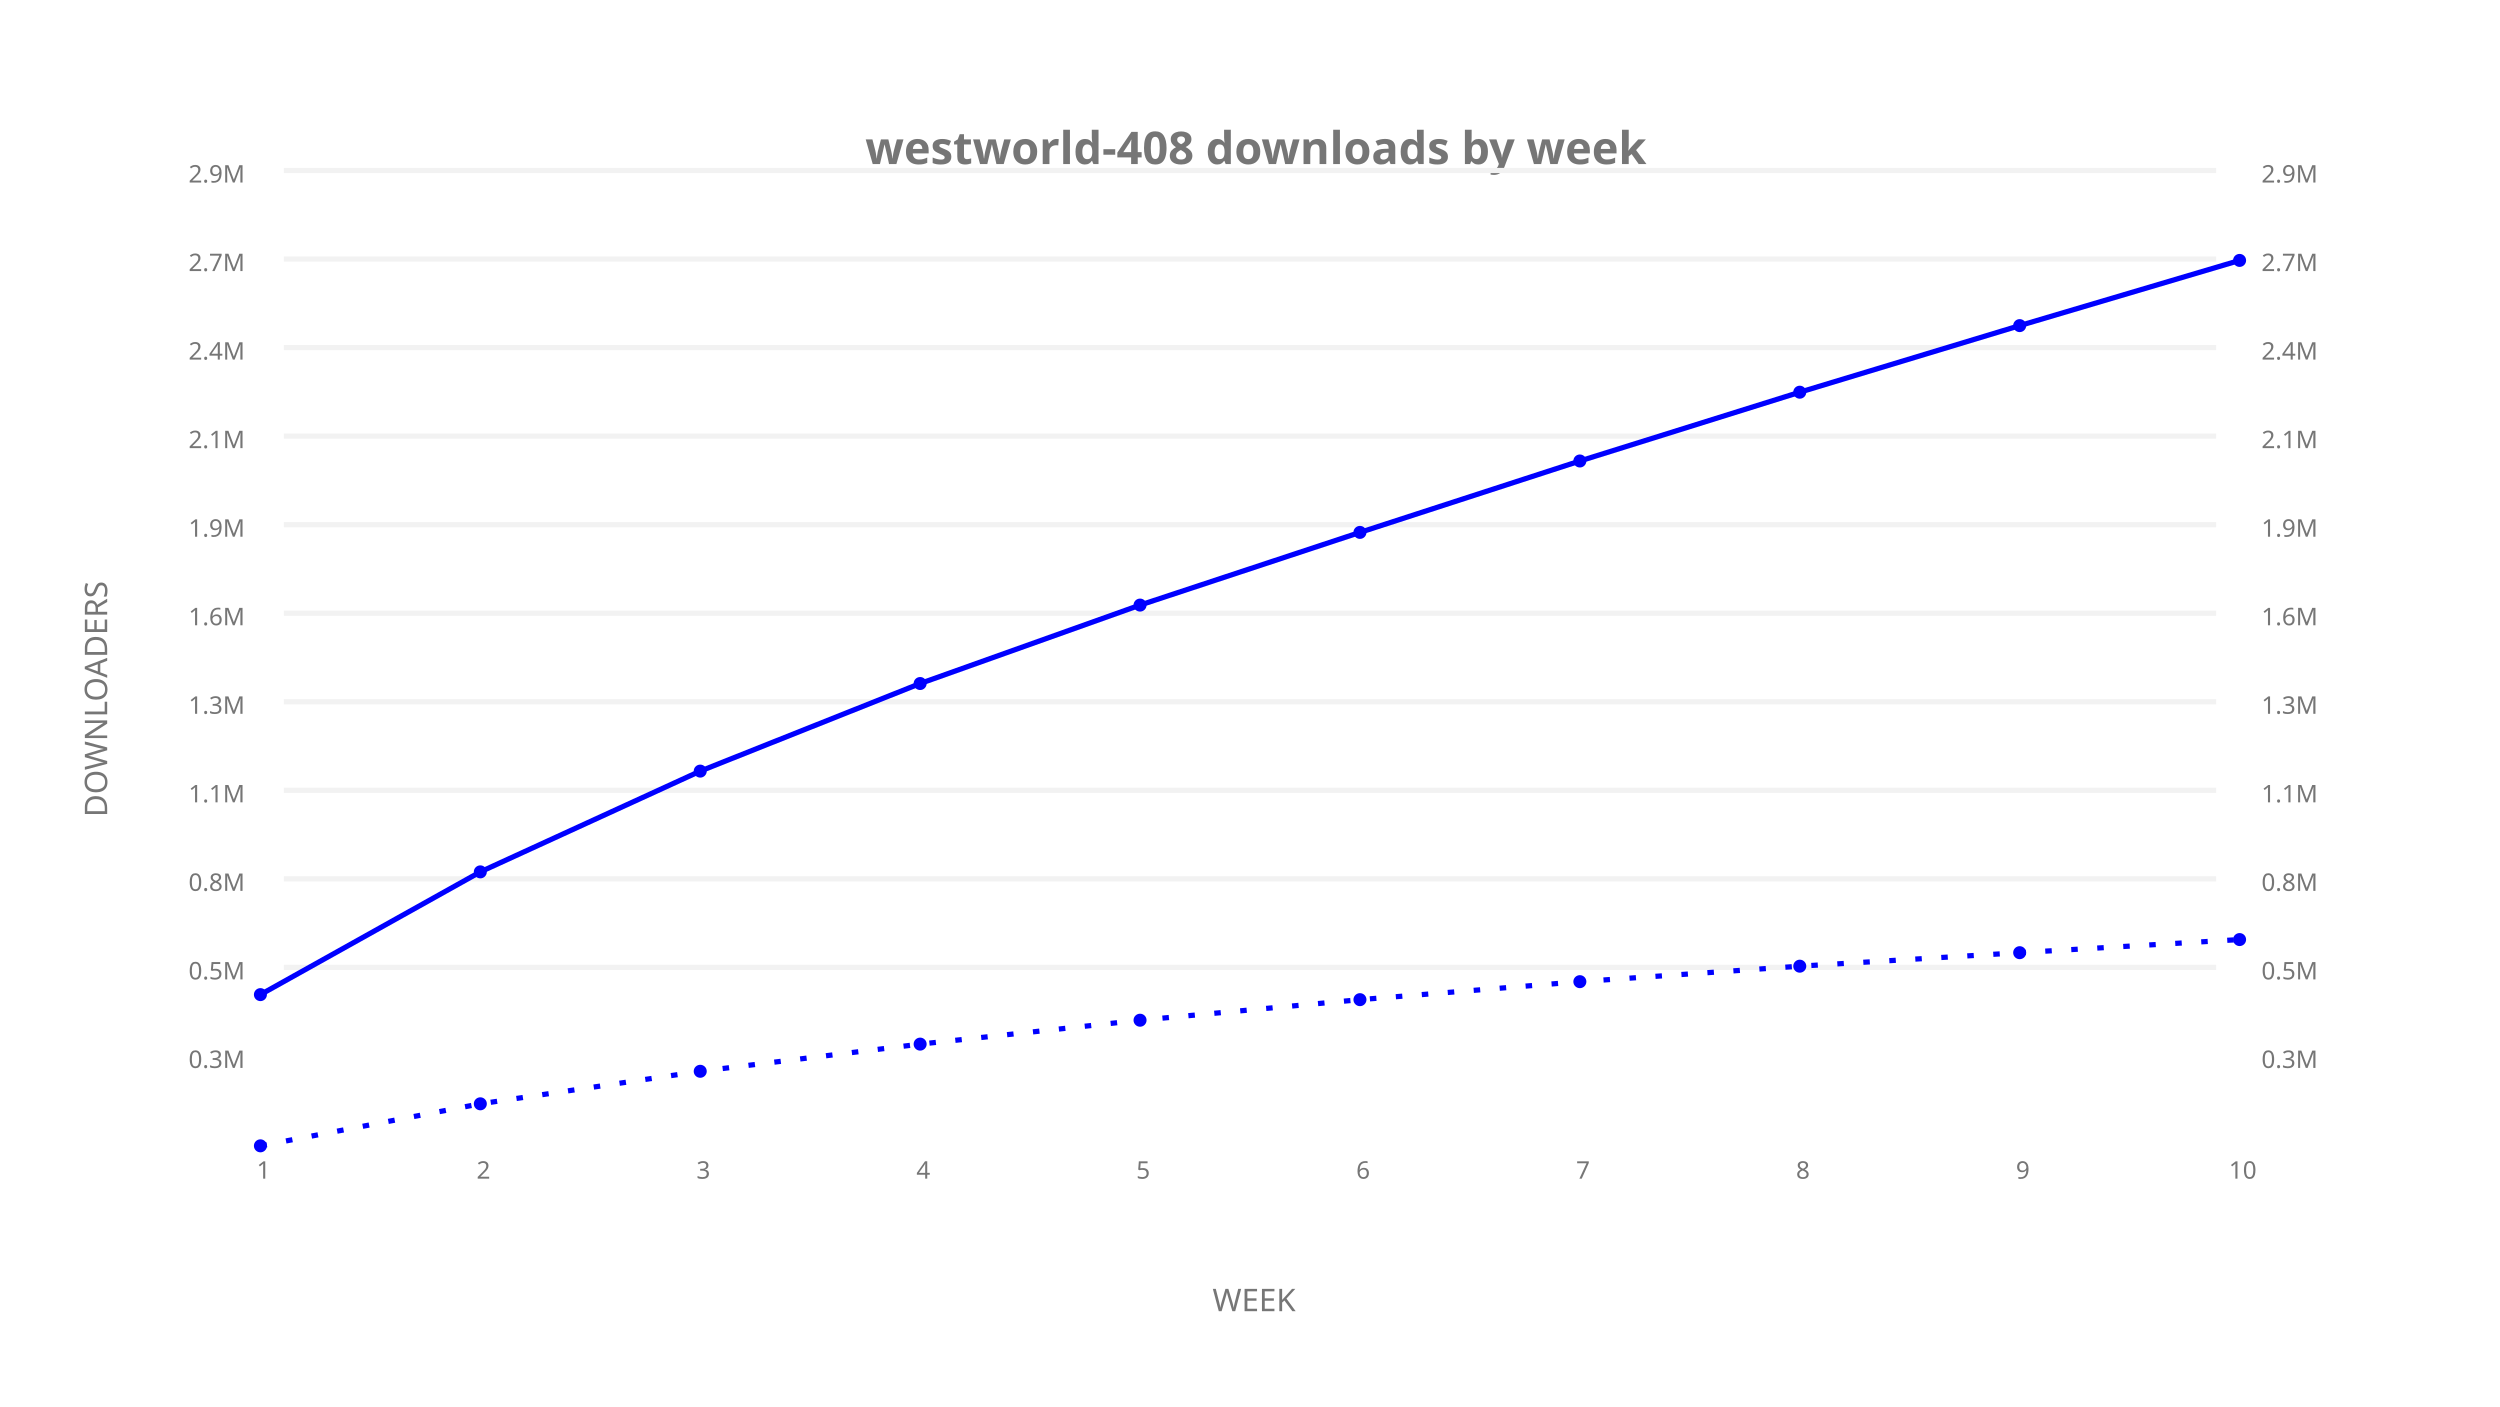
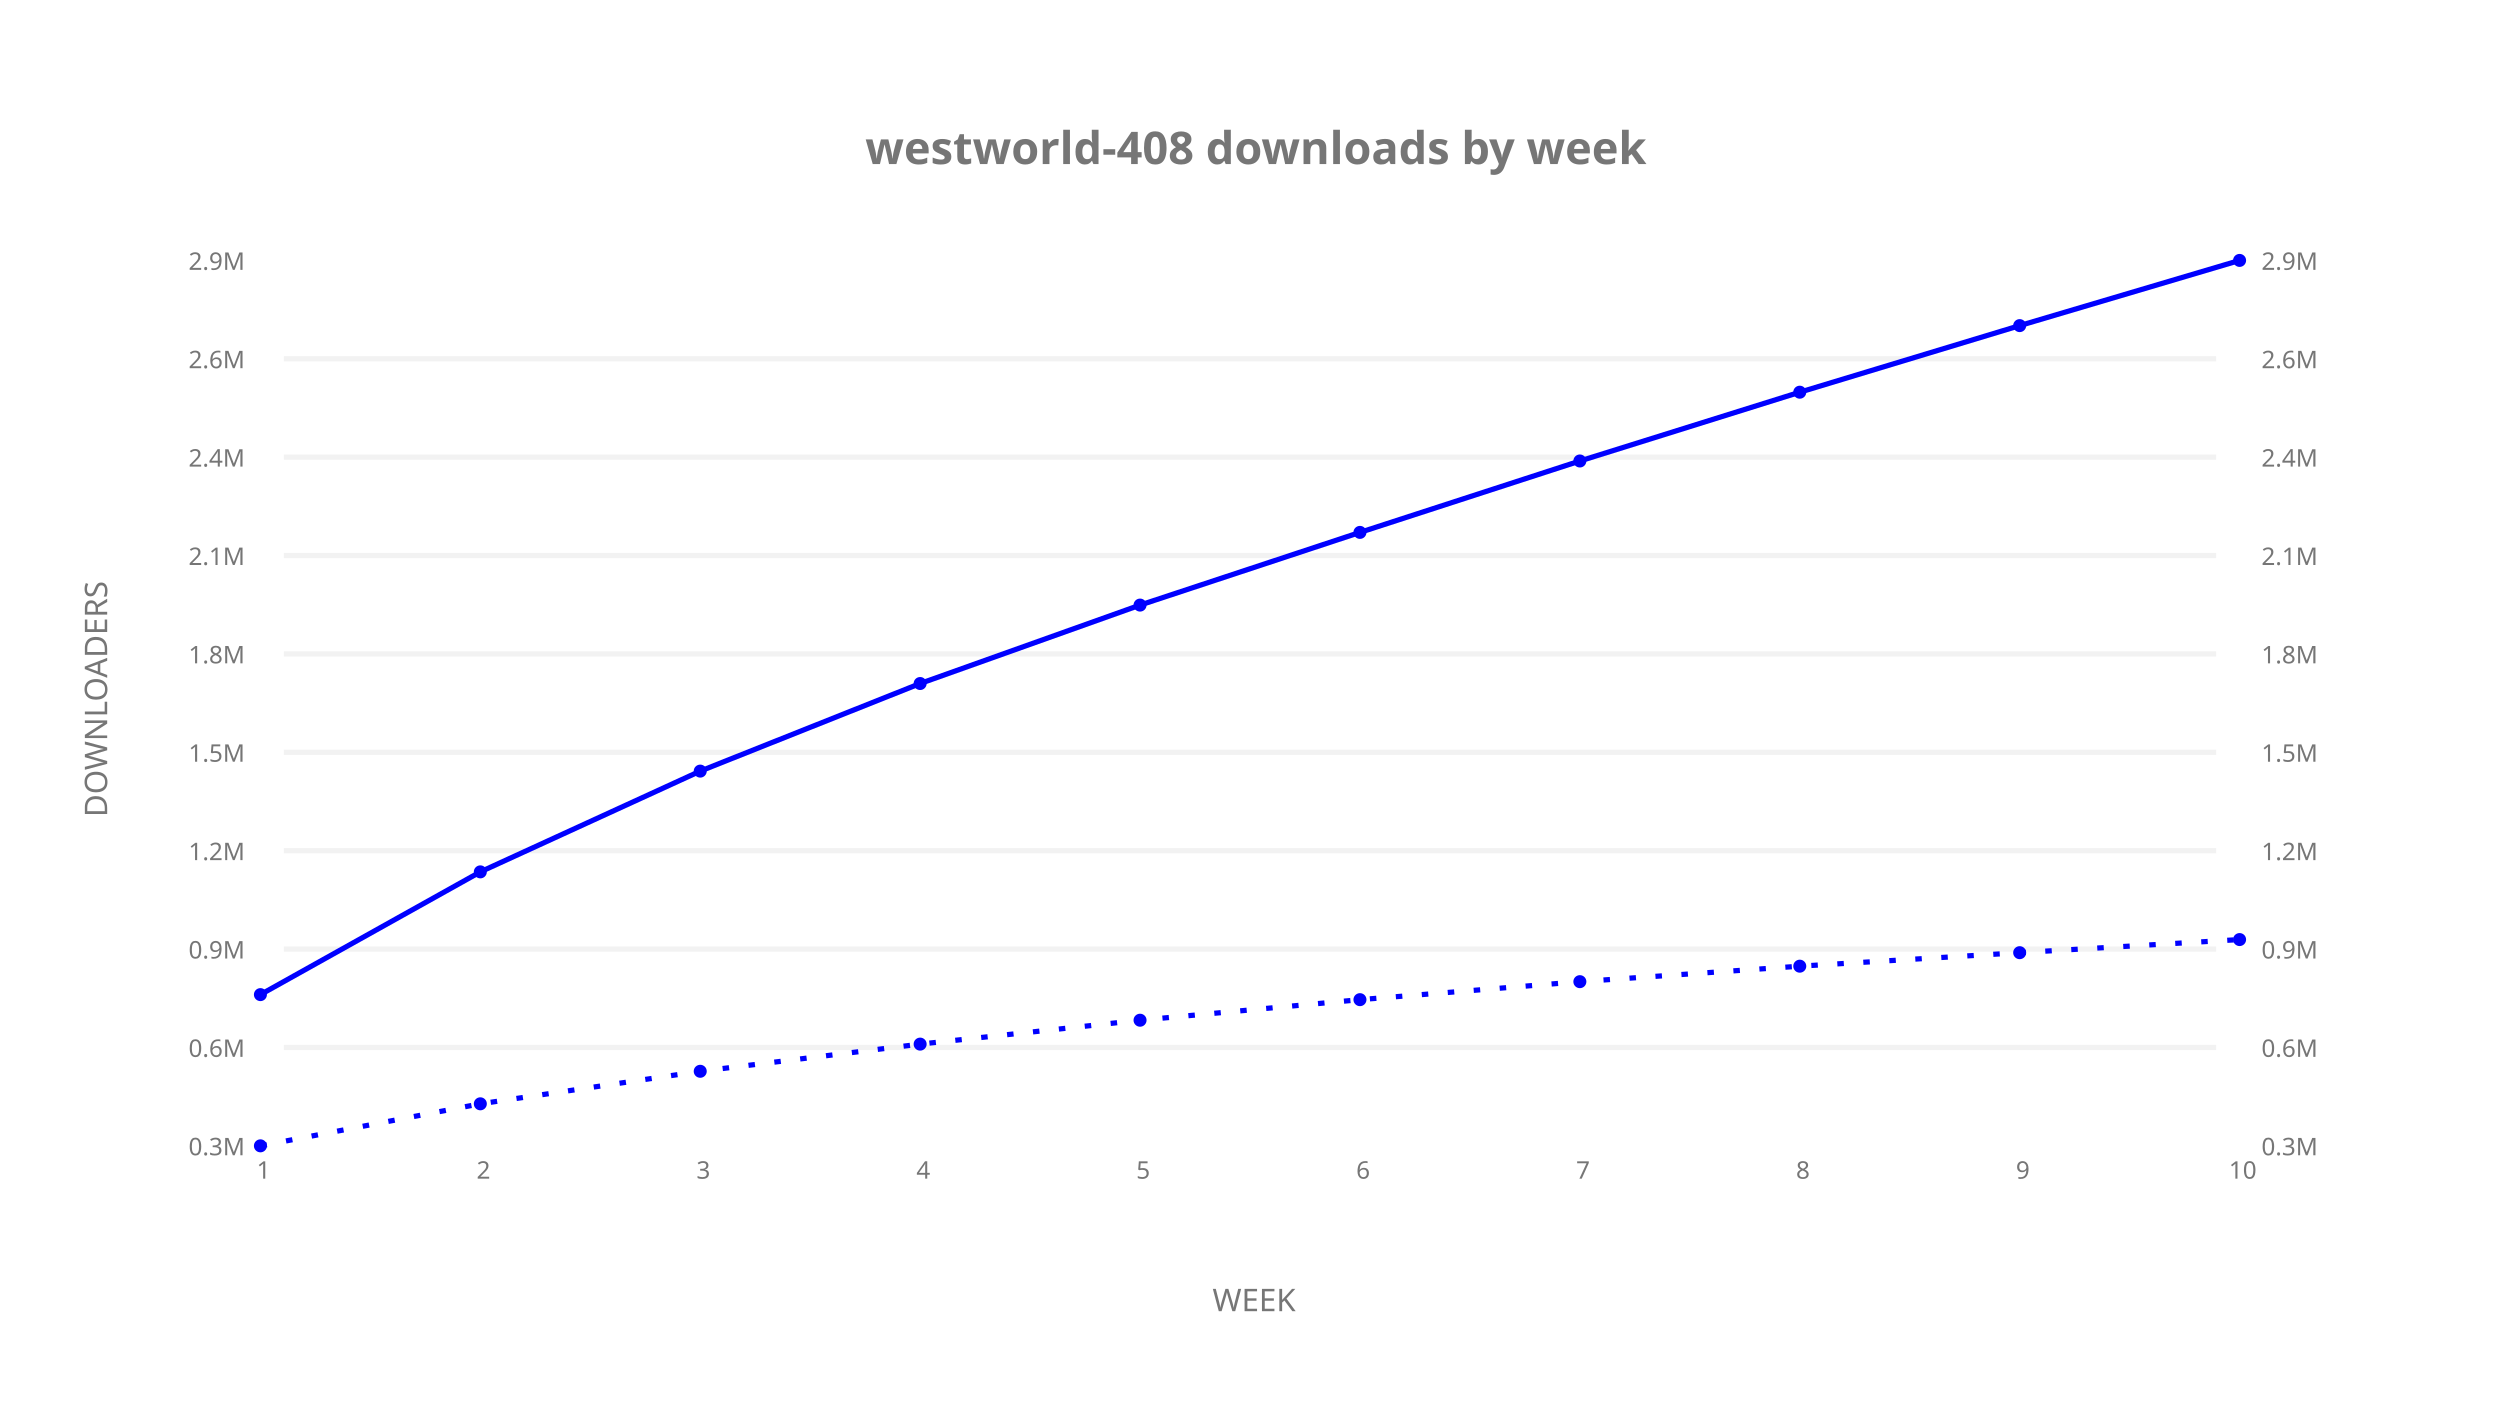
<svg xmlns="http://www.w3.org/2000/svg" xml:space="preserve" id="westworld-408-downloads-by-week-westworld-408-week" x="0px" y="0px" width="1920px" height="1080px" viewBox="0 0 1920 1080" enable-background="new 0 0 1920 1080" role="img">
  <g id="annotations">
    <text x="960" y="126" font-family="Atkinson Hyperlegible" font-size="26pt" text-anchor="middle" text-align="center" font-weight="600" font-style="normal" style="fill:rgb(118,118,118); fill-opacity:1; stroke:rgb(118,118,118); stroke-opacity:0; stroke-width:0.5"> westworld-408 downloads by week</text>
    <g id="axes-lines">
      <text x="960" y="1007" font-family="Atkinson Hyperlegible" font-size="18pt" text-anchor="middle" text-align="center" font-weight="500" font-style="normal" style="fill:rgb(118,118,118); fill-opacity:1; stroke:rgb(118,118,118); stroke-opacity:0; stroke-width:0.5"> WEEK</text>
      <text x="73" y="540" font-family="Atkinson Hyperlegible" font-size="18pt" text-anchor="middle" text-align="center" dominant-baseline="central" font-weight="500" font-style="normal" style="fill:rgb(118,118,118); fill-opacity:1; stroke:rgb(118,118,118); stroke-opacity:0; stroke-width:0.5" transform="rotate(-90,73,540)"> DOWNLOADERS</text>
    </g>
    <g id="tic-y-label-lines">
-       <line x1="218" y1="742.941" x2="1702" y2="742.941" style="fill:rgb(0,0,255); fill-opacity:0; stroke:rgb(242,242,242); stroke-opacity:1; stroke-width:4" />
-       <line x1="218" y1="674.941" x2="1702" y2="674.941" style="fill:rgb(0,0,255); fill-opacity:0; stroke:rgb(242,242,242); stroke-opacity:1; stroke-width:4" />
-       <line x1="218" y1="606.941" x2="1702" y2="606.941" style="fill:rgb(0,0,255); fill-opacity:0; stroke:rgb(242,242,242); stroke-opacity:1; stroke-width:4" />
-       <line x1="218" y1="538.941" x2="1702" y2="538.941" style="fill:rgb(0,0,255); fill-opacity:0; stroke:rgb(242,242,242); stroke-opacity:1; stroke-width:4" />
-       <line x1="218" y1="470.941" x2="1702" y2="470.941" style="fill:rgb(0,0,255); fill-opacity:0; stroke:rgb(242,242,242); stroke-opacity:1; stroke-width:4" />
-       <line x1="218" y1="402.941" x2="1702" y2="402.941" style="fill:rgb(0,0,255); fill-opacity:0; stroke:rgb(242,242,242); stroke-opacity:1; stroke-width:4" />
-       <line x1="218" y1="334.941" x2="1702" y2="334.941" style="fill:rgb(0,0,255); fill-opacity:0; stroke:rgb(242,242,242); stroke-opacity:1; stroke-width:4" />
-       <line x1="218" y1="266.941" x2="1702" y2="266.941" style="fill:rgb(0,0,255); fill-opacity:0; stroke:rgb(242,242,242); stroke-opacity:1; stroke-width:4" />
-       <line x1="218" y1="198.941" x2="1702" y2="198.941" style="fill:rgb(0,0,255); fill-opacity:0; stroke:rgb(242,242,242); stroke-opacity:1; stroke-width:4" />
-       <line x1="218" y1="130.941" x2="1702" y2="130.941" style="fill:rgb(0,0,255); fill-opacity:0; stroke:rgb(242,242,242); stroke-opacity:1; stroke-width:4" />
+       <line x1="218" y1="804.444" x2="1702" y2="804.444" style="fill:rgb(0,0,255); fill-opacity:0; stroke:rgb(242,242,242); stroke-opacity:1; stroke-width:4" />
+       <line x1="218" y1="728.889" x2="1702" y2="728.889" style="fill:rgb(0,0,255); fill-opacity:0; stroke:rgb(242,242,242); stroke-opacity:1; stroke-width:4" />
+       <line x1="218" y1="653.333" x2="1702" y2="653.333" style="fill:rgb(0,0,255); fill-opacity:0; stroke:rgb(242,242,242); stroke-opacity:1; stroke-width:4" />
+       <line x1="218" y1="577.778" x2="1702" y2="577.778" style="fill:rgb(0,0,255); fill-opacity:0; stroke:rgb(242,242,242); stroke-opacity:1; stroke-width:4" />
+       <line x1="218" y1="502.222" x2="1702" y2="502.222" style="fill:rgb(0,0,255); fill-opacity:0; stroke:rgb(242,242,242); stroke-opacity:1; stroke-width:4" />
+       <line x1="218" y1="426.667" x2="1702" y2="426.667" style="fill:rgb(0,0,255); fill-opacity:0; stroke:rgb(242,242,242); stroke-opacity:1; stroke-width:4" />
+       <line x1="218" y1="351.111" x2="1702" y2="351.111" style="fill:rgb(0,0,255); fill-opacity:0; stroke:rgb(242,242,242); stroke-opacity:1; stroke-width:4" />
+       <line x1="218" y1="275.556" x2="1702" y2="275.556" style="fill:rgb(0,0,255); fill-opacity:0; stroke:rgb(242,242,242); stroke-opacity:1; stroke-width:4" />
    </g>
    <g id="tic-x-labels">
      <text x="200" y="898" font-family="Atkinson Hyperlegible" font-size="14pt" text-anchor="middle" text-align="center" dominant-baseline="central" font-weight="400" font-style="normal" style="fill:rgb(118,118,118); fill-opacity:1; stroke:rgb(118,118,118); stroke-opacity:0; stroke-width:0.5"> 1</text>
      <text x="368.889" y="898" font-family="Atkinson Hyperlegible" font-size="14pt" text-anchor="middle" text-align="center" dominant-baseline="central" font-weight="400" font-style="normal" style="fill:rgb(118,118,118); fill-opacity:1; stroke:rgb(118,118,118); stroke-opacity:0; stroke-width:0.5"> 2</text>
      <text x="537.778" y="898" font-family="Atkinson Hyperlegible" font-size="14pt" text-anchor="middle" text-align="center" dominant-baseline="central" font-weight="400" font-style="normal" style="fill:rgb(118,118,118); fill-opacity:1; stroke:rgb(118,118,118); stroke-opacity:0; stroke-width:0.5"> 3</text>
      <text x="706.667" y="898" font-family="Atkinson Hyperlegible" font-size="14pt" text-anchor="middle" text-align="center" dominant-baseline="central" font-weight="400" font-style="normal" style="fill:rgb(118,118,118); fill-opacity:1; stroke:rgb(118,118,118); stroke-opacity:0; stroke-width:0.5"> 4</text>
      <text x="875.556" y="898" font-family="Atkinson Hyperlegible" font-size="14pt" text-anchor="middle" text-align="center" dominant-baseline="central" font-weight="400" font-style="normal" style="fill:rgb(118,118,118); fill-opacity:1; stroke:rgb(118,118,118); stroke-opacity:0; stroke-width:0.5"> 5</text>
      <text x="1044.444" y="898" font-family="Atkinson Hyperlegible" font-size="14pt" text-anchor="middle" text-align="center" dominant-baseline="central" font-weight="400" font-style="normal" style="fill:rgb(118,118,118); fill-opacity:1; stroke:rgb(118,118,118); stroke-opacity:0; stroke-width:0.5"> 6</text>
      <text x="1213.333" y="898" font-family="Atkinson Hyperlegible" font-size="14pt" text-anchor="middle" text-align="center" dominant-baseline="central" font-weight="400" font-style="normal" style="fill:rgb(118,118,118); fill-opacity:1; stroke:rgb(118,118,118); stroke-opacity:0; stroke-width:0.5"> 7</text>
      <text x="1382.222" y="898" font-family="Atkinson Hyperlegible" font-size="14pt" text-anchor="middle" text-align="center" dominant-baseline="central" font-weight="400" font-style="normal" style="fill:rgb(118,118,118); fill-opacity:1; stroke:rgb(118,118,118); stroke-opacity:0; stroke-width:0.5"> 8</text>
      <text x="1551.111" y="898" font-family="Atkinson Hyperlegible" font-size="14pt" text-anchor="middle" text-align="center" dominant-baseline="central" font-weight="400" font-style="normal" style="fill:rgb(118,118,118); fill-opacity:1; stroke:rgb(118,118,118); stroke-opacity:0; stroke-width:0.5"> 9</text>
      <text x="1720" y="898" font-family="Atkinson Hyperlegible" font-size="14pt" text-anchor="middle" text-align="center" dominant-baseline="central" font-weight="400" font-style="normal" style="fill:rgb(118,118,118); fill-opacity:1; stroke:rgb(118,118,118); stroke-opacity:0; stroke-width:0.5"> 10</text>
    </g>
    <g id="tic-y-labels">
-       <text x="164" y="812.941" font-family="Atkinson Hyperlegible" font-size="14pt" text-anchor="middle" text-align="center" dominant-baseline="central" font-weight="400" font-style="normal" style="fill:rgb(118,118,118); fill-opacity:1; stroke:rgb(118,118,118); stroke-opacity:0; stroke-width:0.5"> 0.3M</text>
-       <text x="1756" y="812.941" font-family="Atkinson Hyperlegible" font-size="14pt" text-anchor="middle" text-align="center" dominant-baseline="central" font-weight="400" font-style="normal" style="fill:rgb(118,118,118); fill-opacity:1; stroke:rgb(118,118,118); stroke-opacity:0; stroke-width:0.5"> 0.3M</text>
-       <text x="164" y="744.941" font-family="Atkinson Hyperlegible" font-size="14pt" text-anchor="middle" text-align="center" dominant-baseline="central" font-weight="400" font-style="normal" style="fill:rgb(118,118,118); fill-opacity:1; stroke:rgb(118,118,118); stroke-opacity:0; stroke-width:0.5"> 0.5M</text>
-       <text x="1756" y="744.941" font-family="Atkinson Hyperlegible" font-size="14pt" text-anchor="middle" text-align="center" dominant-baseline="central" font-weight="400" font-style="normal" style="fill:rgb(118,118,118); fill-opacity:1; stroke:rgb(118,118,118); stroke-opacity:0; stroke-width:0.5"> 0.5M</text>
-       <text x="164" y="676.941" font-family="Atkinson Hyperlegible" font-size="14pt" text-anchor="middle" text-align="center" dominant-baseline="central" font-weight="400" font-style="normal" style="fill:rgb(118,118,118); fill-opacity:1; stroke:rgb(118,118,118); stroke-opacity:0; stroke-width:0.5"> 0.8M</text>
-       <text x="1756" y="676.941" font-family="Atkinson Hyperlegible" font-size="14pt" text-anchor="middle" text-align="center" dominant-baseline="central" font-weight="400" font-style="normal" style="fill:rgb(118,118,118); fill-opacity:1; stroke:rgb(118,118,118); stroke-opacity:0; stroke-width:0.5"> 0.8M</text>
-       <text x="164" y="608.941" font-family="Atkinson Hyperlegible" font-size="14pt" text-anchor="middle" text-align="center" dominant-baseline="central" font-weight="400" font-style="normal" style="fill:rgb(118,118,118); fill-opacity:1; stroke:rgb(118,118,118); stroke-opacity:0; stroke-width:0.5"> 1.1M</text>
-       <text x="1756" y="608.941" font-family="Atkinson Hyperlegible" font-size="14pt" text-anchor="middle" text-align="center" dominant-baseline="central" font-weight="400" font-style="normal" style="fill:rgb(118,118,118); fill-opacity:1; stroke:rgb(118,118,118); stroke-opacity:0; stroke-width:0.5"> 1.1M</text>
-       <text x="164" y="540.941" font-family="Atkinson Hyperlegible" font-size="14pt" text-anchor="middle" text-align="center" dominant-baseline="central" font-weight="400" font-style="normal" style="fill:rgb(118,118,118); fill-opacity:1; stroke:rgb(118,118,118); stroke-opacity:0; stroke-width:0.5"> 1.3M</text>
-       <text x="1756" y="540.941" font-family="Atkinson Hyperlegible" font-size="14pt" text-anchor="middle" text-align="center" dominant-baseline="central" font-weight="400" font-style="normal" style="fill:rgb(118,118,118); fill-opacity:1; stroke:rgb(118,118,118); stroke-opacity:0; stroke-width:0.5"> 1.3M</text>
-       <text x="164" y="472.941" font-family="Atkinson Hyperlegible" font-size="14pt" text-anchor="middle" text-align="center" dominant-baseline="central" font-weight="400" font-style="normal" style="fill:rgb(118,118,118); fill-opacity:1; stroke:rgb(118,118,118); stroke-opacity:0; stroke-width:0.5"> 1.6M</text>
-       <text x="1756" y="472.941" font-family="Atkinson Hyperlegible" font-size="14pt" text-anchor="middle" text-align="center" dominant-baseline="central" font-weight="400" font-style="normal" style="fill:rgb(118,118,118); fill-opacity:1; stroke:rgb(118,118,118); stroke-opacity:0; stroke-width:0.5"> 1.6M</text>
-       <text x="164" y="404.941" font-family="Atkinson Hyperlegible" font-size="14pt" text-anchor="middle" text-align="center" dominant-baseline="central" font-weight="400" font-style="normal" style="fill:rgb(118,118,118); fill-opacity:1; stroke:rgb(118,118,118); stroke-opacity:0; stroke-width:0.5"> 1.9M</text>
-       <text x="1756" y="404.941" font-family="Atkinson Hyperlegible" font-size="14pt" text-anchor="middle" text-align="center" dominant-baseline="central" font-weight="400" font-style="normal" style="fill:rgb(118,118,118); fill-opacity:1; stroke:rgb(118,118,118); stroke-opacity:0; stroke-width:0.5"> 1.9M</text>
-       <text x="164" y="336.941" font-family="Atkinson Hyperlegible" font-size="14pt" text-anchor="middle" text-align="center" dominant-baseline="central" font-weight="400" font-style="normal" style="fill:rgb(118,118,118); fill-opacity:1; stroke:rgb(118,118,118); stroke-opacity:0; stroke-width:0.5"> 2.1M</text>
-       <text x="1756" y="336.941" font-family="Atkinson Hyperlegible" font-size="14pt" text-anchor="middle" text-align="center" dominant-baseline="central" font-weight="400" font-style="normal" style="fill:rgb(118,118,118); fill-opacity:1; stroke:rgb(118,118,118); stroke-opacity:0; stroke-width:0.5"> 2.1M</text>
-       <text x="164" y="268.941" font-family="Atkinson Hyperlegible" font-size="14pt" text-anchor="middle" text-align="center" dominant-baseline="central" font-weight="400" font-style="normal" style="fill:rgb(118,118,118); fill-opacity:1; stroke:rgb(118,118,118); stroke-opacity:0; stroke-width:0.5"> 2.4M</text>
-       <text x="1756" y="268.941" font-family="Atkinson Hyperlegible" font-size="14pt" text-anchor="middle" text-align="center" dominant-baseline="central" font-weight="400" font-style="normal" style="fill:rgb(118,118,118); fill-opacity:1; stroke:rgb(118,118,118); stroke-opacity:0; stroke-width:0.5"> 2.4M</text>
-       <text x="164" y="200.941" font-family="Atkinson Hyperlegible" font-size="14pt" text-anchor="middle" text-align="center" dominant-baseline="central" font-weight="400" font-style="normal" style="fill:rgb(118,118,118); fill-opacity:1; stroke:rgb(118,118,118); stroke-opacity:0; stroke-width:0.5"> 2.7M</text>
-       <text x="1756" y="200.941" font-family="Atkinson Hyperlegible" font-size="14pt" text-anchor="middle" text-align="center" dominant-baseline="central" font-weight="400" font-style="normal" style="fill:rgb(118,118,118); fill-opacity:1; stroke:rgb(118,118,118); stroke-opacity:0; stroke-width:0.5"> 2.7M</text>
-       <text x="164" y="132.941" font-family="Atkinson Hyperlegible" font-size="14pt" text-anchor="middle" text-align="center" dominant-baseline="central" font-weight="400" font-style="normal" style="fill:rgb(118,118,118); fill-opacity:1; stroke:rgb(118,118,118); stroke-opacity:0; stroke-width:0.5"> 2.9M</text>
-       <text x="1756" y="132.941" font-family="Atkinson Hyperlegible" font-size="14pt" text-anchor="middle" text-align="center" dominant-baseline="central" font-weight="400" font-style="normal" style="fill:rgb(118,118,118); fill-opacity:1; stroke:rgb(118,118,118); stroke-opacity:0; stroke-width:0.5"> 2.9M</text>
+       <text x="164" y="880" font-family="Atkinson Hyperlegible" font-size="14pt" text-anchor="middle" text-align="center" dominant-baseline="central" font-weight="400" font-style="normal" style="fill:rgb(118,118,118); fill-opacity:1; stroke:rgb(118,118,118); stroke-opacity:0; stroke-width:0.5"> 0.3M</text>
+       <text x="1756" y="880" font-family="Atkinson Hyperlegible" font-size="14pt" text-anchor="middle" text-align="center" dominant-baseline="central" font-weight="400" font-style="normal" style="fill:rgb(118,118,118); fill-opacity:1; stroke:rgb(118,118,118); stroke-opacity:0; stroke-width:0.5"> 0.3M</text>
+       <text x="164" y="804.444" font-family="Atkinson Hyperlegible" font-size="14pt" text-anchor="middle" text-align="center" dominant-baseline="central" font-weight="400" font-style="normal" style="fill:rgb(118,118,118); fill-opacity:1; stroke:rgb(118,118,118); stroke-opacity:0; stroke-width:0.5"> 0.6M</text>
+       <text x="1756" y="804.444" font-family="Atkinson Hyperlegible" font-size="14pt" text-anchor="middle" text-align="center" dominant-baseline="central" font-weight="400" font-style="normal" style="fill:rgb(118,118,118); fill-opacity:1; stroke:rgb(118,118,118); stroke-opacity:0; stroke-width:0.5"> 0.6M</text>
+       <text x="164" y="728.889" font-family="Atkinson Hyperlegible" font-size="14pt" text-anchor="middle" text-align="center" dominant-baseline="central" font-weight="400" font-style="normal" style="fill:rgb(118,118,118); fill-opacity:1; stroke:rgb(118,118,118); stroke-opacity:0; stroke-width:0.5"> 0.9M</text>
+       <text x="1756" y="728.889" font-family="Atkinson Hyperlegible" font-size="14pt" text-anchor="middle" text-align="center" dominant-baseline="central" font-weight="400" font-style="normal" style="fill:rgb(118,118,118); fill-opacity:1; stroke:rgb(118,118,118); stroke-opacity:0; stroke-width:0.5"> 0.9M</text>
+       <text x="164" y="653.333" font-family="Atkinson Hyperlegible" font-size="14pt" text-anchor="middle" text-align="center" dominant-baseline="central" font-weight="400" font-style="normal" style="fill:rgb(118,118,118); fill-opacity:1; stroke:rgb(118,118,118); stroke-opacity:0; stroke-width:0.5"> 1.2M</text>
+       <text x="1756" y="653.333" font-family="Atkinson Hyperlegible" font-size="14pt" text-anchor="middle" text-align="center" dominant-baseline="central" font-weight="400" font-style="normal" style="fill:rgb(118,118,118); fill-opacity:1; stroke:rgb(118,118,118); stroke-opacity:0; stroke-width:0.5"> 1.2M</text>
+       <text x="164" y="577.778" font-family="Atkinson Hyperlegible" font-size="14pt" text-anchor="middle" text-align="center" dominant-baseline="central" font-weight="400" font-style="normal" style="fill:rgb(118,118,118); fill-opacity:1; stroke:rgb(118,118,118); stroke-opacity:0; stroke-width:0.5"> 1.5M</text>
+       <text x="1756" y="577.778" font-family="Atkinson Hyperlegible" font-size="14pt" text-anchor="middle" text-align="center" dominant-baseline="central" font-weight="400" font-style="normal" style="fill:rgb(118,118,118); fill-opacity:1; stroke:rgb(118,118,118); stroke-opacity:0; stroke-width:0.5"> 1.5M</text>
+       <text x="164" y="502.222" font-family="Atkinson Hyperlegible" font-size="14pt" text-anchor="middle" text-align="center" dominant-baseline="central" font-weight="400" font-style="normal" style="fill:rgb(118,118,118); fill-opacity:1; stroke:rgb(118,118,118); stroke-opacity:0; stroke-width:0.5"> 1.8M</text>
+       <text x="1756" y="502.222" font-family="Atkinson Hyperlegible" font-size="14pt" text-anchor="middle" text-align="center" dominant-baseline="central" font-weight="400" font-style="normal" style="fill:rgb(118,118,118); fill-opacity:1; stroke:rgb(118,118,118); stroke-opacity:0; stroke-width:0.5"> 1.8M</text>
+       <text x="164" y="426.667" font-family="Atkinson Hyperlegible" font-size="14pt" text-anchor="middle" text-align="center" dominant-baseline="central" font-weight="400" font-style="normal" style="fill:rgb(118,118,118); fill-opacity:1; stroke:rgb(118,118,118); stroke-opacity:0; stroke-width:0.5"> 2.1M</text>
+       <text x="1756" y="426.667" font-family="Atkinson Hyperlegible" font-size="14pt" text-anchor="middle" text-align="center" dominant-baseline="central" font-weight="400" font-style="normal" style="fill:rgb(118,118,118); fill-opacity:1; stroke:rgb(118,118,118); stroke-opacity:0; stroke-width:0.5"> 2.1M</text>
+       <text x="164" y="351.111" font-family="Atkinson Hyperlegible" font-size="14pt" text-anchor="middle" text-align="center" dominant-baseline="central" font-weight="400" font-style="normal" style="fill:rgb(118,118,118); fill-opacity:1; stroke:rgb(118,118,118); stroke-opacity:0; stroke-width:0.5"> 2.4M</text>
+       <text x="1756" y="351.111" font-family="Atkinson Hyperlegible" font-size="14pt" text-anchor="middle" text-align="center" dominant-baseline="central" font-weight="400" font-style="normal" style="fill:rgb(118,118,118); fill-opacity:1; stroke:rgb(118,118,118); stroke-opacity:0; stroke-width:0.5"> 2.4M</text>
+       <text x="164" y="275.556" font-family="Atkinson Hyperlegible" font-size="14pt" text-anchor="middle" text-align="center" dominant-baseline="central" font-weight="400" font-style="normal" style="fill:rgb(118,118,118); fill-opacity:1; stroke:rgb(118,118,118); stroke-opacity:0; stroke-width:0.5"> 2.6M</text>
+       <text x="1756" y="275.556" font-family="Atkinson Hyperlegible" font-size="14pt" text-anchor="middle" text-align="center" dominant-baseline="central" font-weight="400" font-style="normal" style="fill:rgb(118,118,118); fill-opacity:1; stroke:rgb(118,118,118); stroke-opacity:0; stroke-width:0.5"> 2.6M</text>
+       <text x="164" y="200" font-family="Atkinson Hyperlegible" font-size="14pt" text-anchor="middle" text-align="center" dominant-baseline="central" font-weight="400" font-style="normal" style="fill:rgb(118,118,118); fill-opacity:1; stroke:rgb(118,118,118); stroke-opacity:0; stroke-width:0.5"> 2.9M</text>
+       <text x="1756" y="200" font-family="Atkinson Hyperlegible" font-size="14pt" text-anchor="middle" text-align="center" dominant-baseline="central" font-weight="400" font-style="normal" style="fill:rgb(118,118,118); fill-opacity:1; stroke:rgb(118,118,118); stroke-opacity:0; stroke-width:0.5"> 2.9M</text>
    </g>
  </g>
  <g id="polyline-westworld-408 downloads by week">
    <polyline points="200,763.868 368.889,669.597 537.778,592.216 706.667,524.945 875.556,464.708 1044.44,408.88 1213.33,354.041 1382.22,301.213 1551.11,250.073 1720,200 " style="fill:rgb(0,0,255); fill-opacity:0; stroke:rgb(0,0,255); stroke-opacity:1; stroke-width:4" />
  </g>
  <g id="markers-westworld-408 downloads by week">
    <circle cx="200" cy="763.868" r="5" style="fill:rgb(0,0,255); fill-opacity:1; stroke:rgb(0,0,255); stroke-opacity:0; stroke-width:4">
</circle>
    <circle cx="368.889" cy="669.597" r="5" style="fill:rgb(0,0,255); fill-opacity:1; stroke:rgb(0,0,255); stroke-opacity:0; stroke-width:4">
</circle>
    <circle cx="537.778" cy="592.216" r="5" style="fill:rgb(0,0,255); fill-opacity:1; stroke:rgb(0,0,255); stroke-opacity:0; stroke-width:4">
</circle>
    <circle cx="706.667" cy="524.945" r="5" style="fill:rgb(0,0,255); fill-opacity:1; stroke:rgb(0,0,255); stroke-opacity:0; stroke-width:4">
</circle>
    <circle cx="875.556" cy="464.708" r="5" style="fill:rgb(0,0,255); fill-opacity:1; stroke:rgb(0,0,255); stroke-opacity:0; stroke-width:4">
</circle>
    <circle cx="1044.444" cy="408.88" r="5" style="fill:rgb(0,0,255); fill-opacity:1; stroke:rgb(0,0,255); stroke-opacity:0; stroke-width:4">
</circle>
    <circle cx="1213.333" cy="354.041" r="5" style="fill:rgb(0,0,255); fill-opacity:1; stroke:rgb(0,0,255); stroke-opacity:0; stroke-width:4">
</circle>
    <circle cx="1382.222" cy="301.213" r="5" style="fill:rgb(0,0,255); fill-opacity:1; stroke:rgb(0,0,255); stroke-opacity:0; stroke-width:4">
</circle>
    <circle cx="1551.111" cy="250.073" r="5" style="fill:rgb(0,0,255); fill-opacity:1; stroke:rgb(0,0,255); stroke-opacity:0; stroke-width:4">
</circle>
    <circle cx="1720" cy="200" r="5" style="fill:rgb(0,0,255); fill-opacity:1; stroke:rgb(0,0,255); stroke-opacity:0; stroke-width:4">
</circle>
  </g>
  <g id="polyline-westworld-408 downloads by week uploaders">
    <polyline points="200,880 368.889,847.727 537.778,822.755 706.667,801.885 875.556,783.53 1044.44,767.737 1213.33,753.916 1382.22,742.026 1551.11,731.657 1720,721.584 " stroke-dasharray="5 15" style="fill:rgb(0,0,255); fill-opacity:0; stroke:rgb(0,0,255); stroke-opacity:1; stroke-width:4" />
  </g>
  <g id="markers-westworld-408 downloads by week uploaders">
    <circle cx="200" cy="880" r="5" style="fill:rgb(0,0,255); fill-opacity:1; stroke:rgb(0,0,255); stroke-opacity:0; stroke-width:4">
</circle>
    <circle cx="368.889" cy="847.727" r="5" style="fill:rgb(0,0,255); fill-opacity:1; stroke:rgb(0,0,255); stroke-opacity:0; stroke-width:4">
</circle>
    <circle cx="537.778" cy="822.755" r="5" style="fill:rgb(0,0,255); fill-opacity:1; stroke:rgb(0,0,255); stroke-opacity:0; stroke-width:4">
</circle>
    <circle cx="706.667" cy="801.885" r="5" style="fill:rgb(0,0,255); fill-opacity:1; stroke:rgb(0,0,255); stroke-opacity:0; stroke-width:4">
</circle>
    <circle cx="875.556" cy="783.53" r="5" style="fill:rgb(0,0,255); fill-opacity:1; stroke:rgb(0,0,255); stroke-opacity:0; stroke-width:4">
</circle>
    <circle cx="1044.444" cy="767.737" r="5" style="fill:rgb(0,0,255); fill-opacity:1; stroke:rgb(0,0,255); stroke-opacity:0; stroke-width:4">
</circle>
    <circle cx="1213.333" cy="753.916" r="5" style="fill:rgb(0,0,255); fill-opacity:1; stroke:rgb(0,0,255); stroke-opacity:0; stroke-width:4">
</circle>
    <circle cx="1382.222" cy="742.026" r="5" style="fill:rgb(0,0,255); fill-opacity:1; stroke:rgb(0,0,255); stroke-opacity:0; stroke-width:4">
</circle>
    <circle cx="1551.111" cy="731.657" r="5" style="fill:rgb(0,0,255); fill-opacity:1; stroke:rgb(0,0,255); stroke-opacity:0; stroke-width:4">
</circle>
    <circle cx="1720" cy="721.584" r="5" style="fill:rgb(0,0,255); fill-opacity:1; stroke:rgb(0,0,255); stroke-opacity:0; stroke-width:4">
</circle>
  </g>
</svg>
